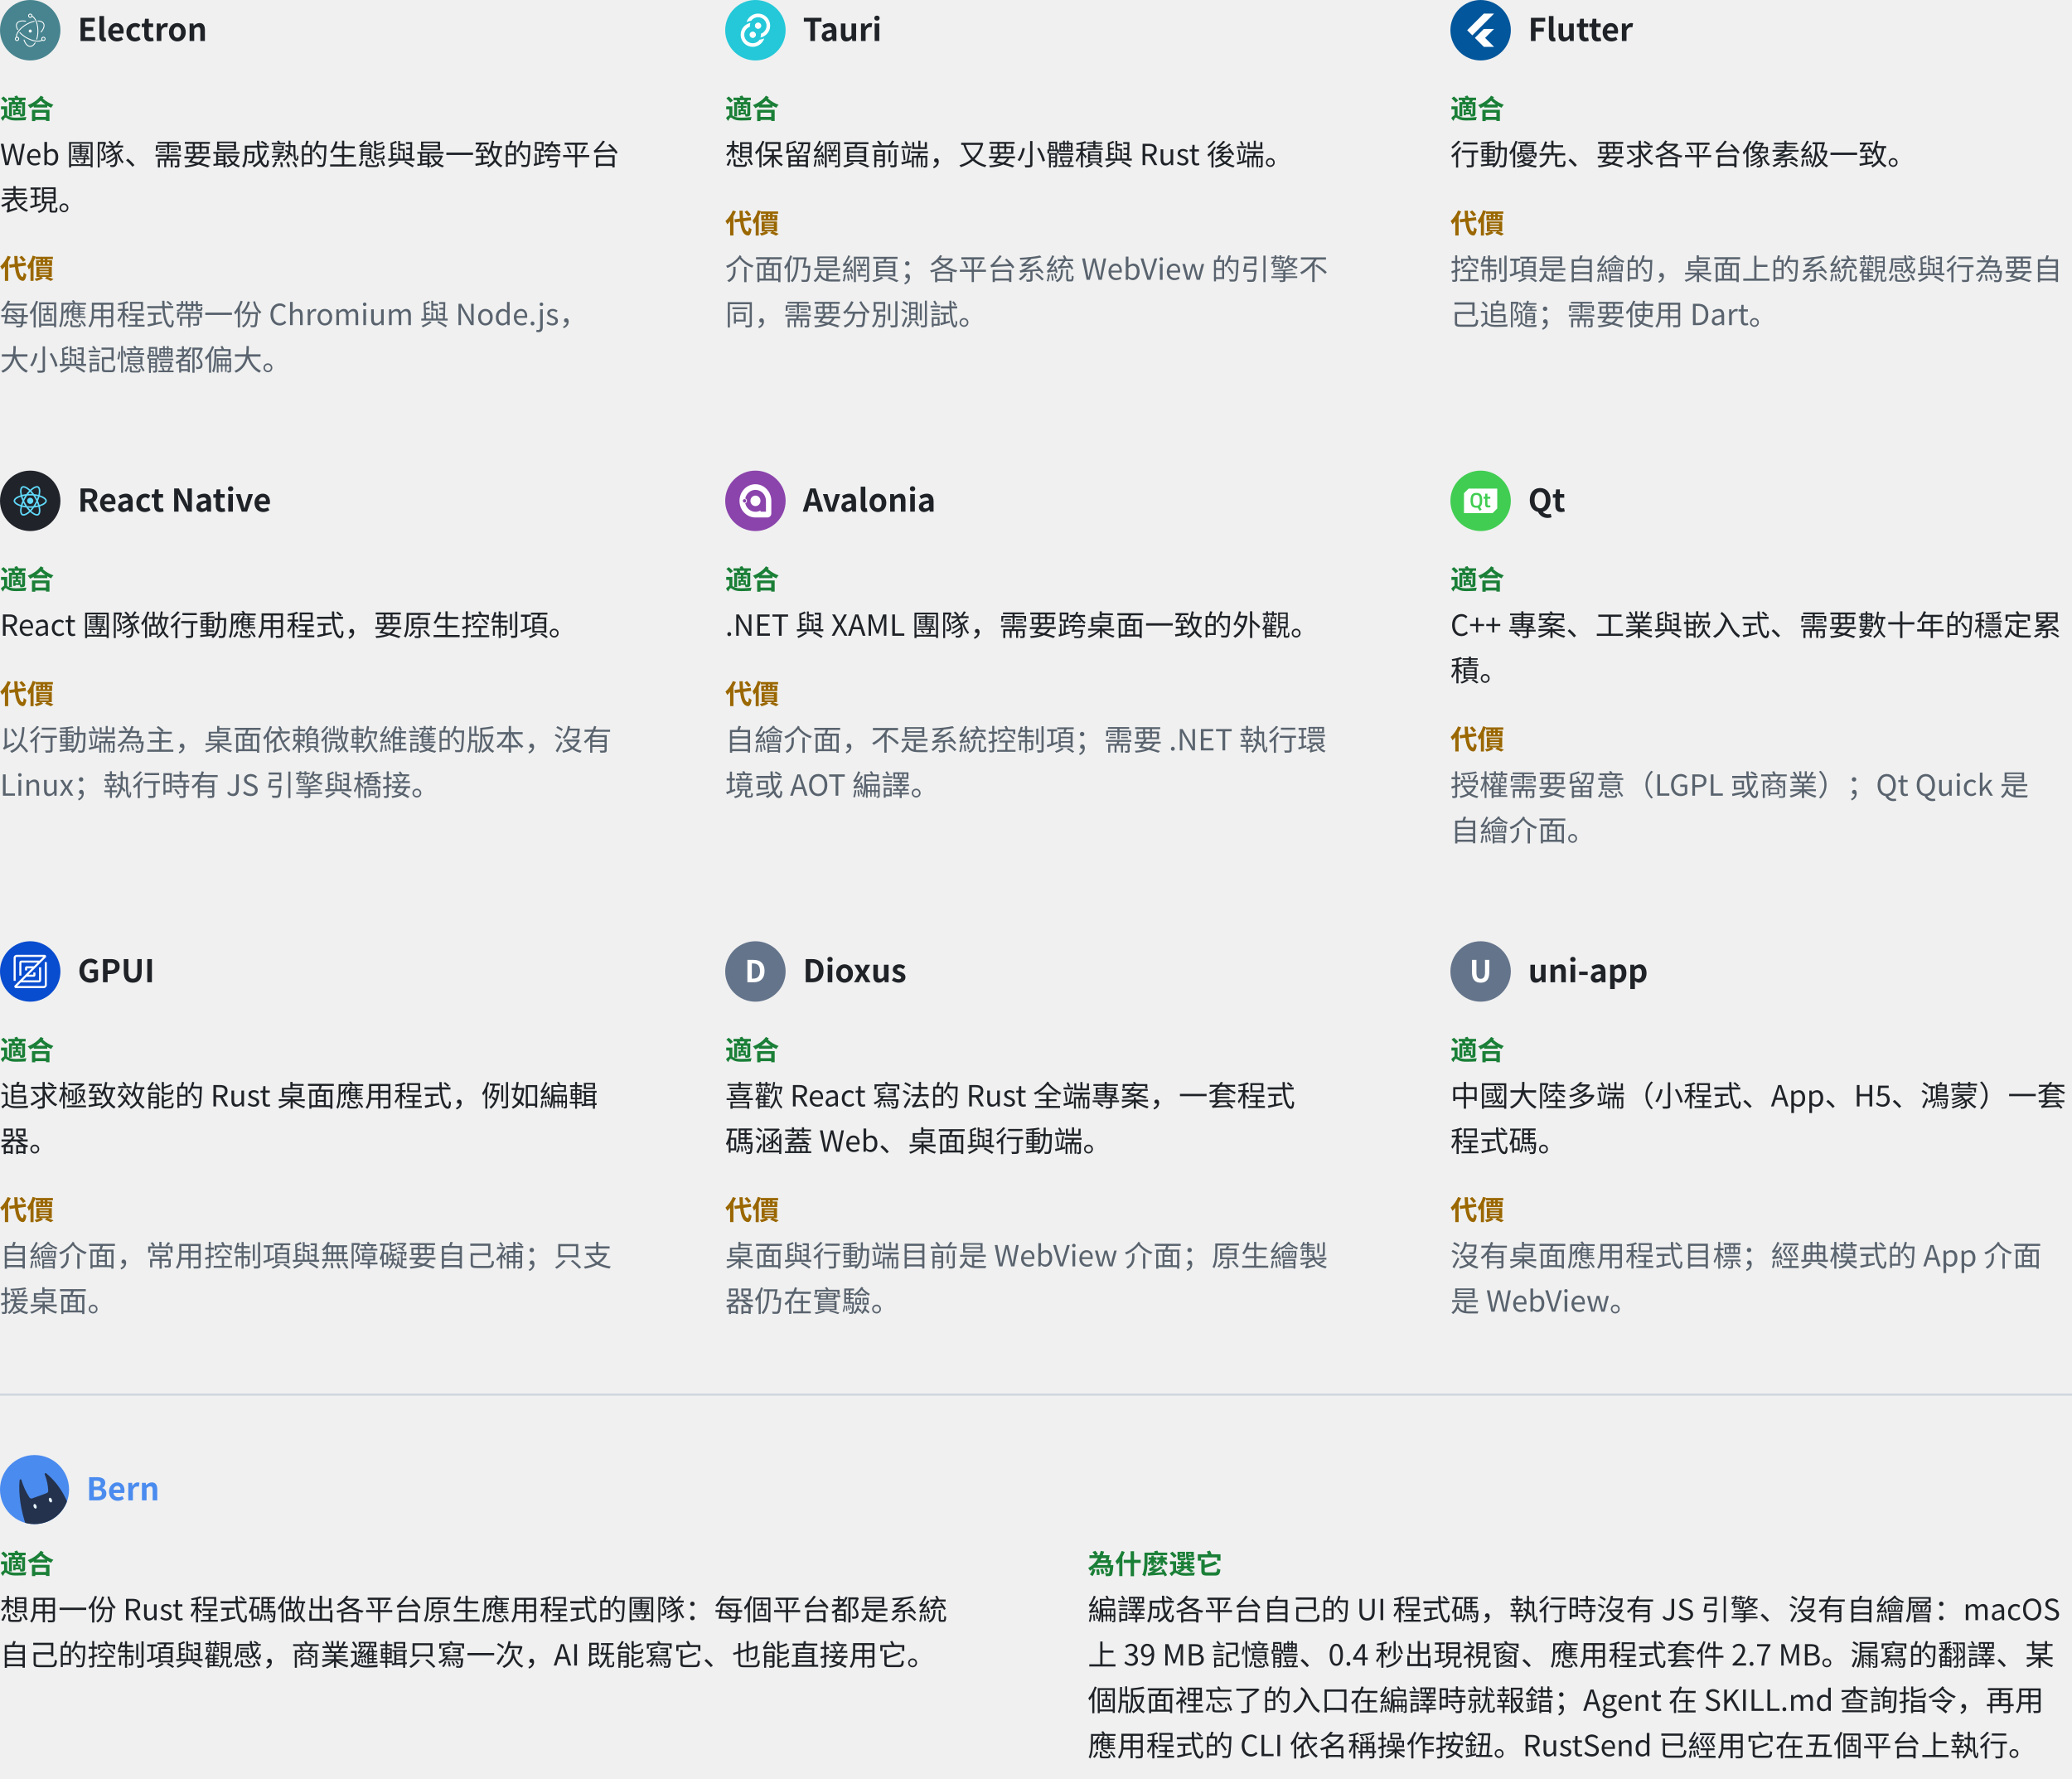
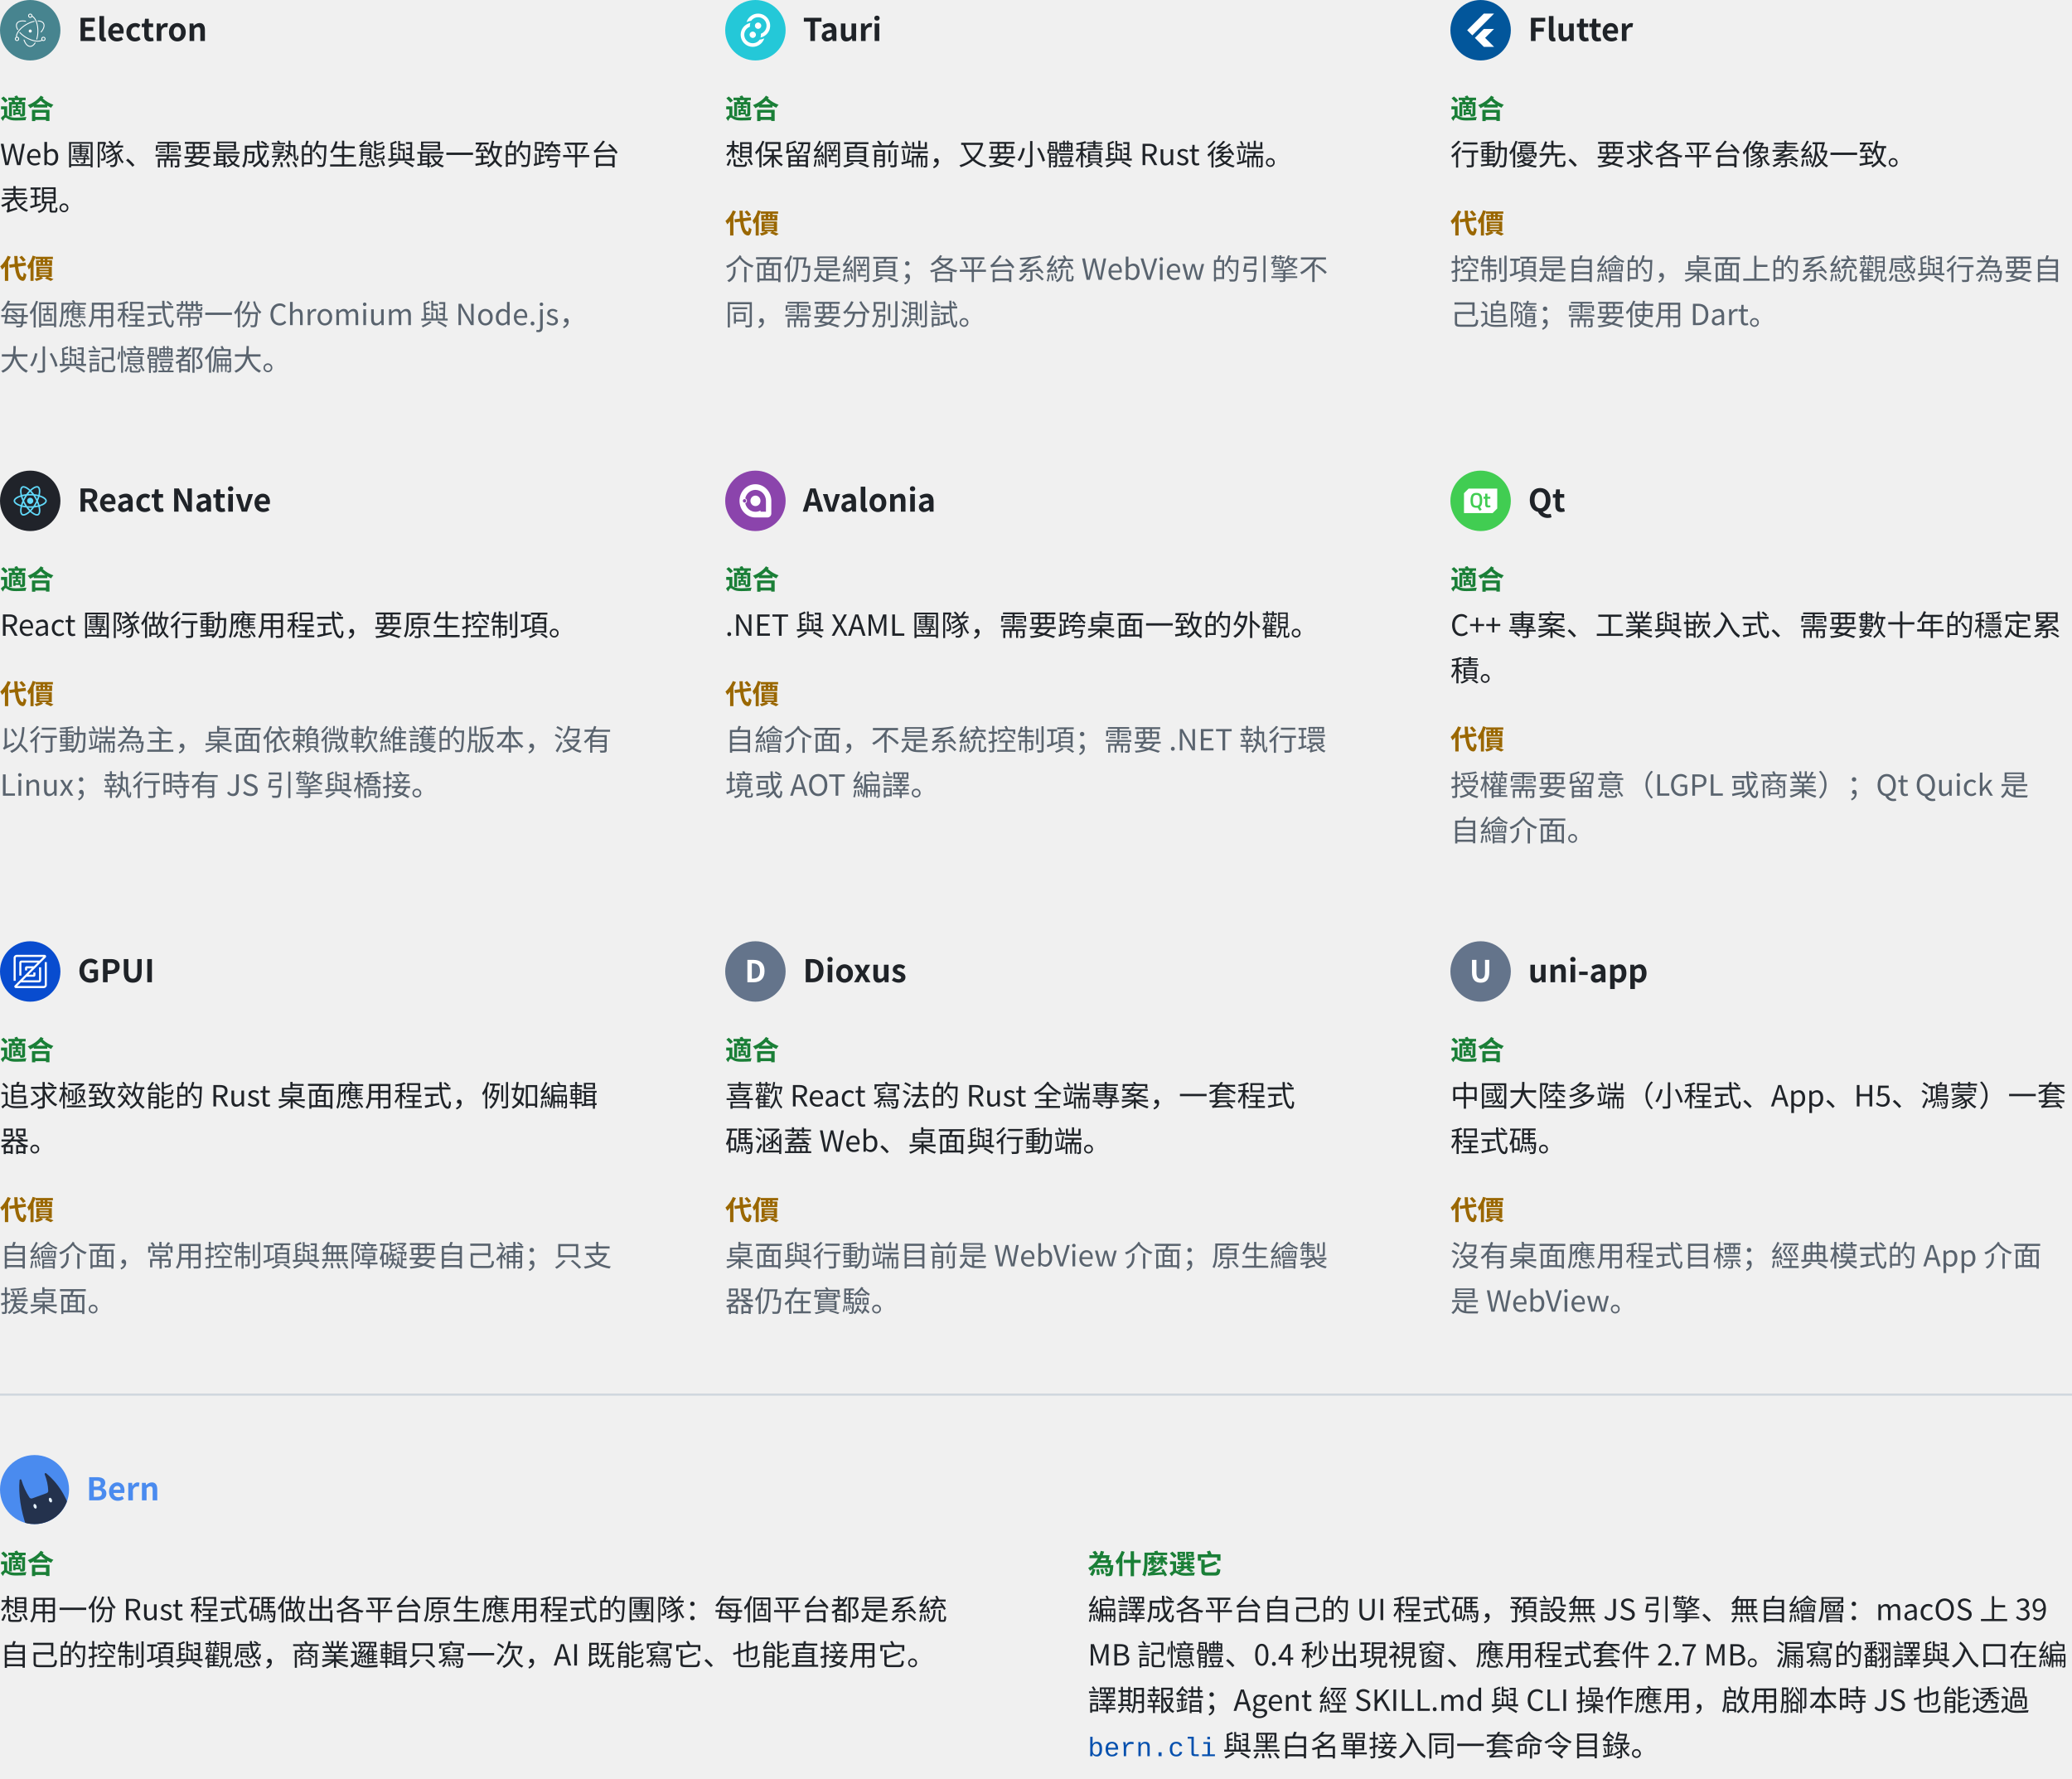
<svg xmlns="http://www.w3.org/2000/svg" viewBox="0 0 960 824" width="960" height="824" font-family="-apple-system, BlinkMacSystemFont, 'Segoe UI', 'PingFang SC', 'Hiragino Sans GB', 'Microsoft YaHei', 'Noto Sans CJK SC', 'Helvetica Neue', Arial, sans-serif">
  <defs>
    <symbol id="bern-logo" viewBox="0 0 1024 1024">
      <defs>
        <clipPath id="bern-symbol-disc">
          <circle cx="512" cy="512" r="512" />
        </clipPath>
      </defs>
      <g clip-path="url(#bern-symbol-disc)">
        <rect width="1024" height="1024" fill="#4A8BEF" />
        <path fill="#24324D" d="M 290.4 372.1 C 270.7 579.3 309.8 827.6 392.0 1060.0 L 1100 1100 L 1060.0 880.0 C 1013.0 692.2 904.4 451.5 684.3 270.5 A 14 14 0 0 0 662.4 286.5 C 693.7 364.2 711.6 444.8 715.3 529.4 A 36 36 0 0 1 691.6 564.9 C 620.6 590.7 549.5 616.5 478.5 642.4 A 36 36 0 0 1 436.0 628.1 C 383.8 547.6 344.6 461.1 317.8 369.5 A 14 14 0 0 0 290.4 372.1 Z" />
        <ellipse rx="22" ry="36" fill="#E8F4FF" transform="translate(520 760) rotate(-20)" />
        <ellipse rx="22" ry="36" fill="#E8F4FF" transform="translate(748 668) rotate(-20)" />
      </g>
    </symbol>
  </defs>
  <g transform="translate(0.0 0.0)">
    <circle cx="14.0" cy="14.0" r="14.0" fill="#47848F" />
    <path d="M12.011 0c-.85 0-1.539.689-1.539 1.539 0 .85.689 1.539 1.539 1.539.595 0 1.11-.338 1.366-.832 2.221 1.268 3.847 5.473 3.847 10.362 0 2.071-.289 4.056-.825 5.769a.322.322 0 0 0 .211.403.322.322 0 0 0 .403-.211c.556-1.776.854-3.825.854-5.96 0-5.193-1.772-9.686-4.321-11.003.001-.022.004-.044.004-.067 0-.85-.689-1.539-1.539-1.539zm0 .643a.896.896 0 1 1 0 1.792.896.896 0 1 1 0-1.792zm-5.486 4.305c-2.067.007-3.647.665-4.388 1.948-.738 1.277-.527 2.971.511 4.781a.322.322 0 0 0 .558-.32C2.271 9.727 2.089 8.266 2.694 7.218c.821-1.422 3.033-1.955 5.932-1.427a.322.322 0 0 0 .115-.633c-.784-.143-1.527-.212-2.216-.21zm11.052.018a.322.322 0 0 0-.008.643c1.834.024 3.156.596 3.75 1.626.819 1.419.18 3.595-1.718 5.837a.322.322 0 0 0 .038.454.322.322 0 0 0 .453-.038c2.054-2.426 2.771-4.866 1.784-6.574-.726-1.257-2.26-1.921-4.299-1.947zm-2.698.292a.323.323 0 0 0-.065.007c-1.857.398-3.833 1.175-5.731 2.271-4.57 2.638-7.592 6.495-7.36 9.372-.473.263-.793.766-.793 1.345 0 .85.689 1.539 1.539 1.539.85 0 1.539-.689 1.539-1.539 0-.85-.689-1.539-1.539-1.539-.038 0-.075.003-.113.006-.1-2.56 2.743-6.141 7.048-8.627 1.841-1.063 3.755-1.816 5.545-2.2a.322.322 0 0 0-.07-.636zm-2.879 6.236a1.119 1.119 0 0 0-.224.025c-.601.13-.983.723-.853 1.324.13.601.723.983 1.324.853.601-.13.983-.723.853-1.324-.114-.526-.582-.884-1.099-.879zM4.532 13.341a.321.321 0 0 0-.232.084.321.321 0 0 0-.021.454c1.268 1.394 2.916 2.701 4.795 3.786 4.415 2.549 9.106 3.285 11.561 1.839a1.53 1.53 0 0 0 .897.29c.85 0 1.539-.689 1.539-1.539 0-.85-.689-1.539-1.539-1.539-.85 0-1.539.689-1.539 1.539 0 .276.074.534.201.758-2.245 1.214-6.631.5-10.798-1.905-1.823-1.052-3.418-2.318-4.64-3.661a.321.321 0 0 0-.223-.105zm-2.063 4.017a.896.896 0 1 1 0 1.792.896.896 0 1 1 0-1.792zm19.062 0a.896.896 0 1 1 0 1.792.891.891 0 0 1-.586-.219c-.003-.004-.004-.008-.007-.012a.32.32 0 0 0-.096-.091.896.896 0 0 1 .689-1.469zm-14.005 1.368a.322.322 0 0 0-.321.43C8.279 22.154 10.036 24 12.011 24c1.441 0 2.773-.982 3.813-2.711a.322.322 0 0 0-.11-.441.322.322 0 0 0-.442.11c-.934 1.554-2.081 2.399-3.261 2.399-1.641 0-3.208-1.647-4.2-4.418a.322.322 0 0 0-.285-.213z" fill="#FFFFFF" transform="translate(6.30 6.30) scale(0.6417)" />
    <text x="36" y="19" font-size="14.5" font-weight="700" fill="#1F2328">Electron</text>
    <text x="0.0" y="55.0" font-size="12.5" font-weight="700" fill="#1A7F37">適合</text>
    <text x="0.0" y="76.5" font-size="13.5" fill="#1F2328">Web 團隊、需要最成熟的生態與最一致的跨平台</text>
    <text x="0.0" y="97.5" font-size="13.5" fill="#1F2328">表現。</text>
    <text x="0.0" y="129.0" font-size="12.5" font-weight="700" fill="#9A6700">代價</text>
    <text x="0.0" y="150.6" font-size="13.5" fill="#59636E">每個應用程式帶一份 Chromium 與 Node.js，</text>
    <text x="0.0" y="171.6" font-size="13.5" fill="#59636E">大小與記憶體都偏大。</text>
  </g>
  <g transform="translate(336.0 0.0)">
    <circle cx="14.0" cy="14.0" r="14.0" fill="#24C8D8" />
    <path d="M13.912 0a8.72 8.72 0 0 0-8.308 6.139c1.05-.515 2.18-.845 3.342-.976 2.415-3.363 7.4-3.412 9.88-.097 2.48 3.315 1.025 8.084-2.883 9.45a6.131 6.131 0 0 1-.3 2.762 8.72 8.72 0 0 0 3.01-1.225A8.72 8.72 0 0 0 13.913 0zm.082 6.451a2.284 2.284 0 1 0-.15 4.566 2.284 2.284 0 0 0 .15-4.566zm-5.629.27a8.72 8.72 0 0 0-3.031 1.235 8.72 8.72 0 1 0 13.06 9.913 10.173 10.174 0 0 1-3.343.965 6.125 6.125 0 1 1-7.028-9.343 6.114 6.115 0 0 1 .342-2.772zm1.713 6.27a2.284 2.284 0 0 0-2.284 2.283 2.284 2.284 0 0 0 2.284 2.284 2.284 2.284 0 0 0 2.284-2.284 2.284 2.284 0 0 0-2.284-2.284z" fill="#FFFFFF" transform="translate(6.30 6.30) scale(0.6417)" />
    <text x="36" y="19" font-size="14.5" font-weight="700" fill="#1F2328">Tauri</text>
    <text x="0.0" y="55.0" font-size="12.5" font-weight="700" fill="#1A7F37">適合</text>
    <text x="0.0" y="76.5" font-size="13.5" fill="#1F2328">想保留網頁前端，又要小體積與 Rust 後端。</text>
    <text x="0.0" y="108.0" font-size="12.5" font-weight="700" fill="#9A6700">代價</text>
    <text x="0.0" y="129.6" font-size="13.5" fill="#59636E">介面仍是網頁；各平台系統 WebView 的引擎不</text>
    <text x="0.0" y="150.6" font-size="13.5" fill="#59636E">同，需要分別測試。</text>
  </g>
  <g transform="translate(672.0 0.0)">
    <circle cx="14.0" cy="14.0" r="14.0" fill="#02569B" />
    <path d="M14.314 0L2.3 12 6 15.7 21.684.013h-7.357zm.014 11.072L7.857 17.53l6.47 6.47H21.7l-6.46-6.468 6.46-6.46h-7.37z" fill="#FFFFFF" transform="translate(6.30 6.30) scale(0.6417)" />
    <text x="36" y="19" font-size="14.5" font-weight="700" fill="#1F2328">Flutter</text>
    <text x="0.0" y="55.0" font-size="12.5" font-weight="700" fill="#1A7F37">適合</text>
    <text x="0.0" y="76.5" font-size="13.5" fill="#1F2328">行動優先、要求各平台像素級一致。</text>
    <text x="0.0" y="108.0" font-size="12.5" font-weight="700" fill="#9A6700">代價</text>
    <text x="0.0" y="129.6" font-size="13.5" fill="#59636E">控制項是自繪的，桌面上的系統觀感與行為要自</text>
    <text x="0.0" y="150.6" font-size="13.5" fill="#59636E">己追隨；需要使用 Dart。</text>
  </g>
  <g transform="translate(0.0 218.0)">
    <circle cx="14.0" cy="14.0" r="14.0" fill="#20232A" />
    <path d="M14.23 12.004a2.236 2.236 0 0 1-2.235 2.236 2.236 2.236 0 0 1-2.236-2.236 2.236 2.236 0 0 1 2.235-2.236 2.236 2.236 0 0 1 2.236 2.236zm2.648-10.69c-1.346 0-3.107.96-4.888 2.622-1.78-1.653-3.542-2.602-4.887-2.602-.41 0-.783.093-1.106.278-1.375.793-1.683 3.264-.973 6.365C1.98 8.917 0 10.42 0 12.004c0 1.59 1.99 3.097 5.043 4.03-.704 3.113-.39 5.588.988 6.38.32.187.69.275 1.102.275 1.345 0 3.107-.96 4.888-2.624 1.78 1.654 3.542 2.603 4.887 2.603.41 0 .783-.09 1.106-.275 1.374-.792 1.683-3.263.973-6.365C22.02 15.096 24 13.59 24 12.004c0-1.59-1.99-3.097-5.043-4.032.704-3.11.39-5.587-.988-6.38-.318-.184-.688-.277-1.092-.278zm-.005 1.09v.006c.225 0 .406.044.558.127.666.382.955 1.835.73 3.704-.054.46-.142.945-.25 1.44-.96-.236-2.006-.417-3.107-.534-.66-.905-1.345-1.727-2.035-2.447 1.592-1.48 3.087-2.292 4.105-2.295zm-9.77.02c1.012 0 2.514.808 4.11 2.28-.686.72-1.37 1.537-2.02 2.442-1.107.117-2.154.298-3.113.538-.112-.49-.195-.964-.254-1.42-.23-1.868.054-3.32.714-3.707.19-.09.4-.127.563-.132zm4.882 3.05c.455.468.91.992 1.36 1.564-.44-.02-.89-.034-1.345-.034-.46 0-.915.01-1.36.034.44-.572.895-1.096 1.345-1.565zM12 8.1c.74 0 1.477.034 2.202.093.406.582.802 1.203 1.183 1.86.372.64.71 1.29 1.018 1.946-.308.655-.646 1.31-1.013 1.95-.38.66-.773 1.288-1.18 1.87-.728.063-1.466.098-2.21.098-.74 0-1.477-.035-2.202-.093-.406-.582-.802-1.204-1.183-1.86-.372-.64-.71-1.29-1.018-1.946.303-.657.646-1.313 1.013-1.954.38-.66.773-1.286 1.18-1.868.728-.064 1.466-.098 2.21-.098zm-3.635.254c-.24.377-.48.763-.704 1.16-.225.39-.435.782-.635 1.174-.265-.656-.49-1.31-.676-1.947.64-.15 1.315-.283 2.015-.386zm7.26 0c.695.103 1.365.23 2.006.387-.18.632-.405 1.282-.66 1.933-.2-.39-.41-.783-.64-1.174-.225-.392-.465-.774-.705-1.146zm3.063.675c.484.15.944.317 1.375.498 1.732.74 2.852 1.708 2.852 2.476-.005.768-1.125 1.74-2.857 2.475-.42.18-.88.342-1.355.493-.28-.958-.646-1.956-1.1-2.98.45-1.017.81-2.01 1.085-2.964zm-13.395.004c.278.96.645 1.957 1.1 2.98-.45 1.017-.812 2.01-1.086 2.964-.484-.15-.944-.318-1.37-.5-1.732-.737-2.852-1.706-2.852-2.474 0-.768 1.12-1.742 2.852-2.476.42-.18.88-.342 1.356-.494zm11.678 4.28c.265.657.49 1.312.676 1.948-.64.157-1.316.29-2.016.39.24-.375.48-.762.705-1.158.225-.39.435-.788.636-1.18zm-9.945.02c.2.392.41.783.64 1.175.23.39.465.772.705 1.143-.695-.102-1.365-.23-2.006-.386.18-.63.406-1.282.66-1.933zM17.92 16.32c.112.493.2.968.254 1.423.23 1.868-.054 3.32-.714 3.708-.147.09-.338.128-.563.128-1.012 0-2.514-.807-4.11-2.28.686-.72 1.37-1.536 2.02-2.44 1.107-.118 2.154-.3 3.113-.54zm-11.83.01c.96.234 2.006.415 3.107.532.66.905 1.345 1.727 2.035 2.446-1.595 1.483-3.092 2.295-4.11 2.295-.22-.005-.406-.05-.553-.132-.666-.38-.955-1.834-.73-3.703.054-.46.142-.944.25-1.438zm4.56.64c.44.02.89.034 1.345.034.46 0 .915-.01 1.36-.034-.44.572-.895 1.095-1.345 1.565-.455-.47-.91-.993-1.36-1.565z" fill="#61DAFB" transform="translate(6.30 6.30) scale(0.6417)" />
    <text x="36" y="19" font-size="14.5" font-weight="700" fill="#1F2328">React Native</text>
    <text x="0.0" y="55.0" font-size="12.5" font-weight="700" fill="#1A7F37">適合</text>
    <text x="0.0" y="76.5" font-size="13.5" fill="#1F2328">React 團隊做行動應用程式，要原生控制項。</text>
    <text x="0.0" y="108.0" font-size="12.5" font-weight="700" fill="#9A6700">代價</text>
    <text x="0.0" y="129.6" font-size="13.5" fill="#59636E">以行動端為主，桌面依賴微軟維護的版本，沒有</text>
    <text x="0.0" y="150.6" font-size="13.5" fill="#59636E">Linux；執行時有 JS 引擎與橋接。</text>
  </g>
  <g transform="translate(336.0 218.0)">
    <circle cx="14.0" cy="14.0" r="14.0" fill="#8B44AC" />
    <path d="M12.034 8.208c-2.003 0-3.627 1.696-3.627 3.789s1.624 3.789 3.627 3.789 3.627-1.697 3.627-3.79-1.624-3.788-3.627-3.788m-7.392 2.067c.72.211 1.248.902 1.248 1.722s-.528 1.51-1.248 1.721c.752 3.54 3.776 6.188 7.392 6.188 1.316 0 2.554-.35 3.632-.967v.914h3.94v-7.528a5 5 0 0 0 0-.224v-.104c0-4.369-3.39-7.91-7.572-7.91-3.616 0-6.64 2.648-7.392 6.188m-.5 2.982c.67 0 1.212-.567 1.212-1.266s-.542-1.265-1.212-1.265-1.211.566-1.211 1.265c0 .7.542 1.266 1.211 1.266M20.682 24H11.8C5.549 23.887.515 18.556.515 12c0-6.627 5.143-12 11.487-12 6.241 0 11.32 5.2 11.483 11.678l-.02 9.743C23.3 22.876 22.12 24 20.683 24" fill="#FFFFFF" transform="translate(6.30 6.30) scale(0.6417)" />
    <text x="36" y="19" font-size="14.5" font-weight="700" fill="#1F2328">Avalonia</text>
    <text x="0.0" y="55.0" font-size="12.5" font-weight="700" fill="#1A7F37">適合</text>
    <text x="0.0" y="76.5" font-size="13.5" fill="#1F2328">.NET 與 XAML 團隊，需要跨桌面一致的外觀。</text>
    <text x="0.0" y="108.0" font-size="12.5" font-weight="700" fill="#9A6700">代價</text>
    <text x="0.0" y="129.6" font-size="13.5" fill="#59636E">自繪介面，不是系統控制項；需要 .NET 執行環</text>
    <text x="0.0" y="150.6" font-size="13.5" fill="#59636E">境或 AOT 編譯。</text>
  </g>
  <g transform="translate(672.0 218.0)">
    <circle cx="14.0" cy="14.0" r="14.0" fill="#41CD52" />
    <path d="M21.693 3.162H3.33L0 6.49v14.348h20.671L24 17.51V3.162zM12.785 18.4l-1.562.728-1.35-2.217c-.196.057-.499.09-.924.09-1.579 0-2.683-.425-3.305-1.276-.622-.85-.932-2.2-.932-4.033 0-1.84.319-3.206.949-4.098.63-.892 1.726-1.341 3.288-1.341 1.562 0 2.658.441 3.28 1.333.63.883.94 2.25.94 4.098 0 1.219-.13 2.2-.384 2.945-.261.752-.679 1.325-1.268 1.718zm4.736-1.587c-.858 0-1.447-.196-1.766-.59-.32-.392-.483-1.136-.483-2.232v-3.534H14.11V9.051h1.162V6.843h1.644V9.05h2.094v1.415h-2.094v3.346c0 .622.05 1.03.14 1.227.09.204.326.303.695.303l1.243-.05.073 1.326c-.67.13-1.186.196-1.546.196zm-8.58-9.08c-.95 0-1.604.311-1.963.94-.352.63-.532 1.629-.532 3.011 0 1.374.172 2.364.515 2.953.344.589 1.006.892 1.98.892.973 0 1.628-.295 1.971-.876.335-.58.507-1.57.507-2.953 0-1.39-.172-2.396-.523-3.026-.352-.63-1.006-.94-1.955-.94Z" fill="#FFFFFF" transform="translate(6.30 6.30) scale(0.6417)" />
    <text x="36" y="19" font-size="14.5" font-weight="700" fill="#1F2328">Qt</text>
    <text x="0.0" y="55.0" font-size="12.5" font-weight="700" fill="#1A7F37">適合</text>
    <text x="0.0" y="76.5" font-size="13.5" fill="#1F2328">C++ 專案、工業與嵌入式、需要數十年的穩定累</text>
    <text x="0.0" y="97.5" font-size="13.5" fill="#1F2328">積。</text>
    <text x="0.0" y="129.0" font-size="12.5" font-weight="700" fill="#9A6700">代價</text>
    <text x="0.0" y="150.6" font-size="13.5" fill="#59636E">授權需要留意（LGPL 或商業）；Qt Quick 是</text>
    <text x="0.0" y="171.6" font-size="13.5" fill="#59636E">自繪介面。</text>
  </g>
  <g transform="translate(0.0 436.0)">
    <circle cx="14.0" cy="14.0" r="14.0" fill="#084CCF" />
    <path d="M2.25 1.5a.75.75 0 0 0-.75.75v16.5H0V2.25A2.25 2.25 0 0 1 2.25 0h20.095c1.002 0 1.504 1.212.795 1.92L10.764 14.298h3.486V12.75h1.5v1.922a1.125 1.125 0 0 1-1.125 1.125H9.264l-2.578 2.578h11.689V9h1.5v9.375a1.5 1.5 0 0 1-1.5 1.5H5.185L2.562 22.5H21.75a.75.75 0 0 0 .75-.75V5.25H24v16.5A2.25 2.25 0 0 1 21.75 24H1.655C.653 24 .151 22.788.86 22.08L13.19 9.75H9.75v1.5h-1.5V9.375A1.125 1.125 0 0 1 9.375 8.25h5.314l2.625-2.625H5.625V15h-1.5V5.625a1.5 1.5 0 0 1 1.5-1.5h13.19L21.438 1.5z" fill="#FFFFFF" transform="translate(6.30 6.30) scale(0.6417)" />
    <text x="36" y="19" font-size="14.5" font-weight="700" fill="#1F2328">GPUI</text>
    <text x="0.0" y="55.0" font-size="12.5" font-weight="700" fill="#1A7F37">適合</text>
    <text x="0.0" y="76.5" font-size="13.5" fill="#1F2328">追求極致效能的 Rust 桌面應用程式，例如編輯</text>
    <text x="0.0" y="97.5" font-size="13.5" fill="#1F2328">器。</text>
    <text x="0.0" y="129.0" font-size="12.5" font-weight="700" fill="#9A6700">代價</text>
    <text x="0.0" y="150.6" font-size="13.5" fill="#59636E">自繪介面，常用控制項與無障礙要自己補；只支</text>
    <text x="0.0" y="171.6" font-size="13.5" fill="#59636E">援桌面。</text>
  </g>
  <g transform="translate(336.0 436.0)">
    <circle cx="14.0" cy="14.0" r="14.0" fill="#64748B" />
    <text x="14.0" y="19.0" text-anchor="middle" font-size="14.0" font-weight="700" fill="#FFFFFF">D</text>
    <text x="36" y="19" font-size="14.5" font-weight="700" fill="#1F2328">Dioxus</text>
    <text x="0.0" y="55.0" font-size="12.5" font-weight="700" fill="#1A7F37">適合</text>
    <text x="0.0" y="76.5" font-size="13.5" fill="#1F2328">喜歡 React 寫法的 Rust 全端專案，一套程式</text>
    <text x="0.0" y="97.5" font-size="13.5" fill="#1F2328">碼涵蓋 Web、桌面與行動端。</text>
    <text x="0.0" y="129.0" font-size="12.5" font-weight="700" fill="#9A6700">代價</text>
    <text x="0.0" y="150.6" font-size="13.5" fill="#59636E">桌面與行動端目前是 WebView 介面；原生繪製</text>
    <text x="0.0" y="171.6" font-size="13.5" fill="#59636E">器仍在實驗。</text>
  </g>
  <g transform="translate(672.0 436.0)">
    <circle cx="14.0" cy="14.0" r="14.0" fill="#64748B" />
    <text x="14.0" y="19.0" text-anchor="middle" font-size="14.0" font-weight="700" fill="#FFFFFF">U</text>
    <text x="36" y="19" font-size="14.5" font-weight="700" fill="#1F2328">uni-app</text>
    <text x="0.0" y="55.0" font-size="12.5" font-weight="700" fill="#1A7F37">適合</text>
    <text x="0.0" y="76.5" font-size="13.5" fill="#1F2328">中國大陸多端（小程式、App、H5、鴻蒙）一套</text>
    <text x="0.0" y="97.5" font-size="13.5" fill="#1F2328">程式碼。</text>
    <text x="0.0" y="129.0" font-size="12.5" font-weight="700" fill="#9A6700">代價</text>
    <text x="0.0" y="150.6" font-size="13.5" fill="#59636E">沒有桌面應用程式目標；經典模式的 App 介面</text>
    <text x="0.0" y="171.6" font-size="13.5" fill="#59636E">是 WebView。</text>
  </g>
  <line x1="0" y1="646.0" x2="960" y2="646.0" stroke="#D0D7DE" />
  <use href="#bern-logo" x="0.0" y="674.0" width="32.0" height="32.0" />
  <text x="40" y="695" font-size="14.5" font-weight="700" fill="#4A8BEF">Bern</text>
  <text x="0.0" y="729.0" font-size="12.5" font-weight="700" fill="#1A7F37">適合</text>
  <text x="0.0" y="750.5" font-size="13.5" fill="#1F2328">想用一份 Rust 程式碼做出各平台原生應用程式的團隊：每個平台都是系統</text>
  <text x="0.0" y="771.5" font-size="13.5" fill="#1F2328">自己的控制項與觀感，商業邏輯只寫一次，AI 既能寫它、也能直接用它。</text>
  <text x="504.0" y="729.0" font-size="12.5" font-weight="700" fill="#1A7F37">為什麼選它</text>
-   <text x="504.0" y="750.5" font-size="13.5" fill="#1F2328">編譯成各平台自己的 UI 程式碼，執行時沒有 JS 引擎、沒有自繪層：macOS</text>
-   <text x="504.0" y="771.5" font-size="13.5" fill="#1F2328">上 39 MB 記憶體、0.4 秒出現視窗、應用程式套件 2.7 MB。漏寫的翻譯、某</text>
-   <text x="504.0" y="792.5" font-size="13.5" fill="#1F2328">個版面裡忘了的入口在編譯時就報錯；Agent 在 SKILL.md 查詢指令，再用</text>
-   <text x="504.0" y="813.5" font-size="13.5" fill="#1F2328">應用程式的 CLI 依名稱操作按鈕。RustSend 已經用它在五個平台上執行。</text>
+   <text x="504.0" y="750.5" font-size="13.5" fill="#1F2328">編譯成各平台自己的 UI 程式碼，預設無 JS 引擎、無自繪層：macOS 上 39</text>
+   <text x="504.0" y="771.5" font-size="13.5" fill="#1F2328">MB 記憶體、0.4 秒出現視窗、應用程式套件 2.7 MB。漏寫的翻譯與入口在編</text>
+   <text x="504.0" y="792.5" font-size="13.5" fill="#1F2328">譯期報錯；Agent 經 SKILL.md 與 CLI 操作應用，啟用腳本時 JS 也能透過</text>
+   <text x="504.0" y="813.5" font-size="13.5" fill="#1F2328">
+     <tspan font-family="ui-monospace, SFMono-Regular, Menlo, Consolas, 'Liberation Mono', monospace" font-size="12.4" fill="#0550AE">bern.cli</tspan> 與黑白名單接入同一套命令目錄。</text>
</svg>
